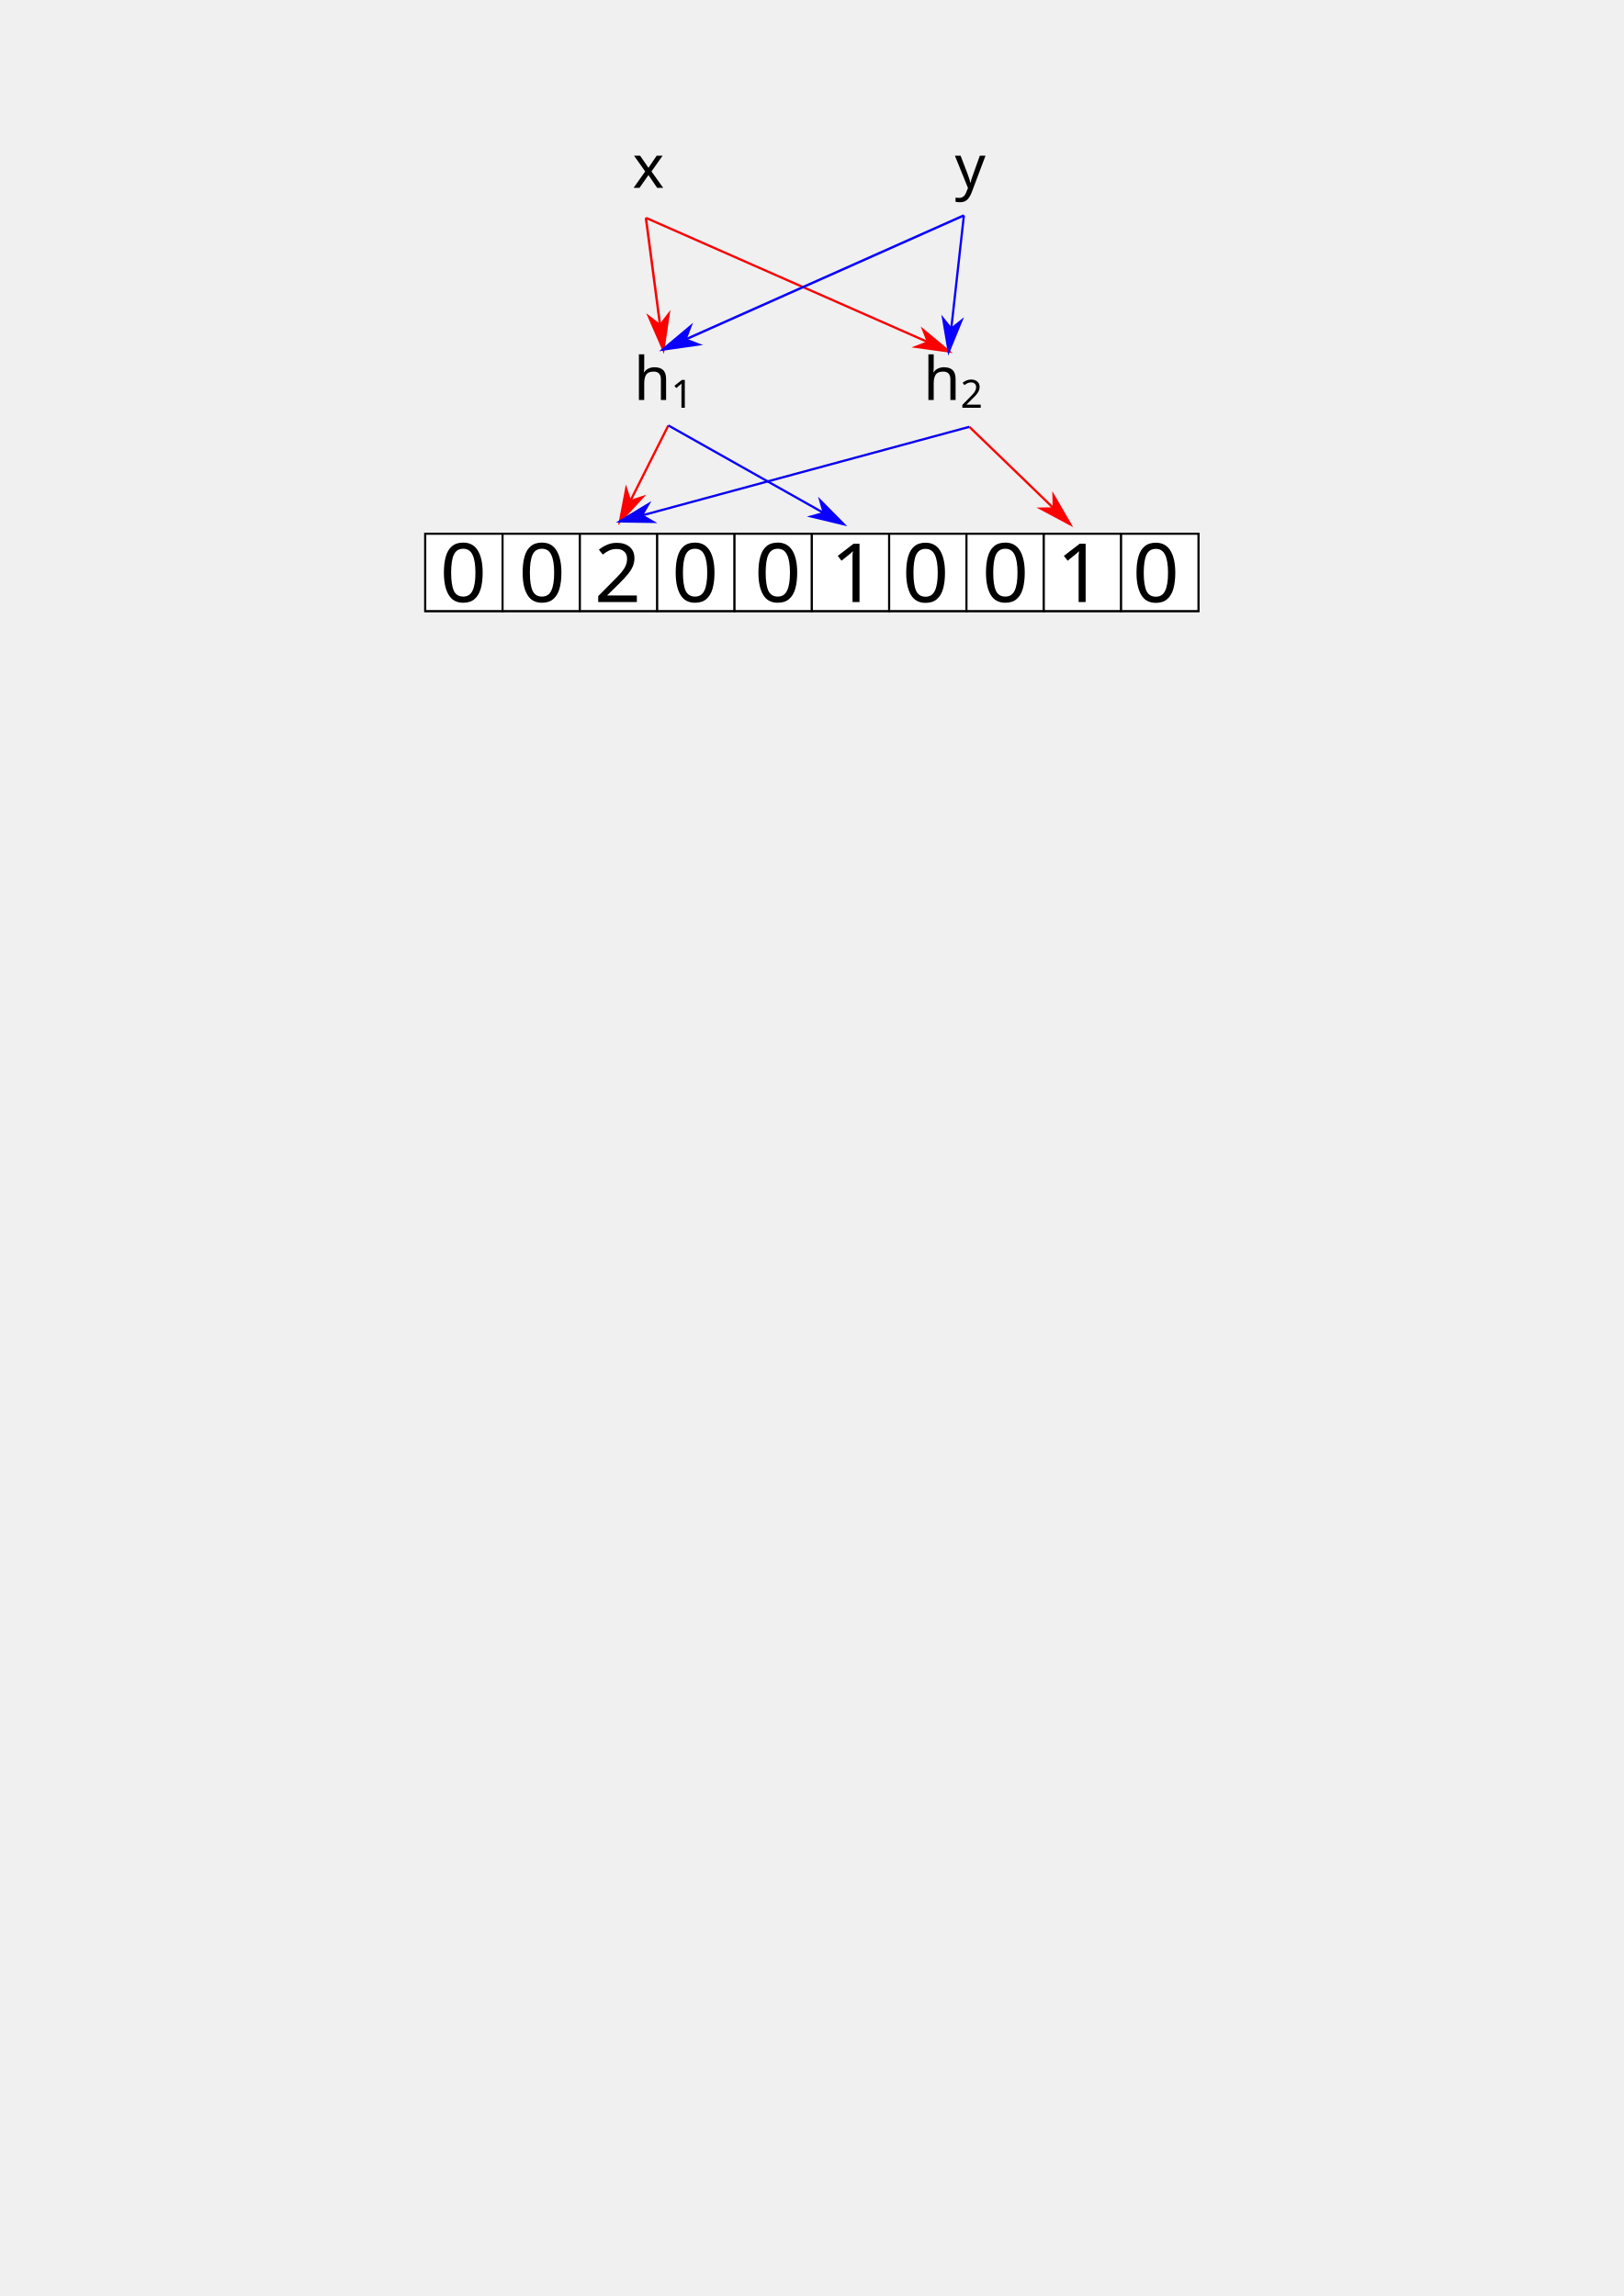
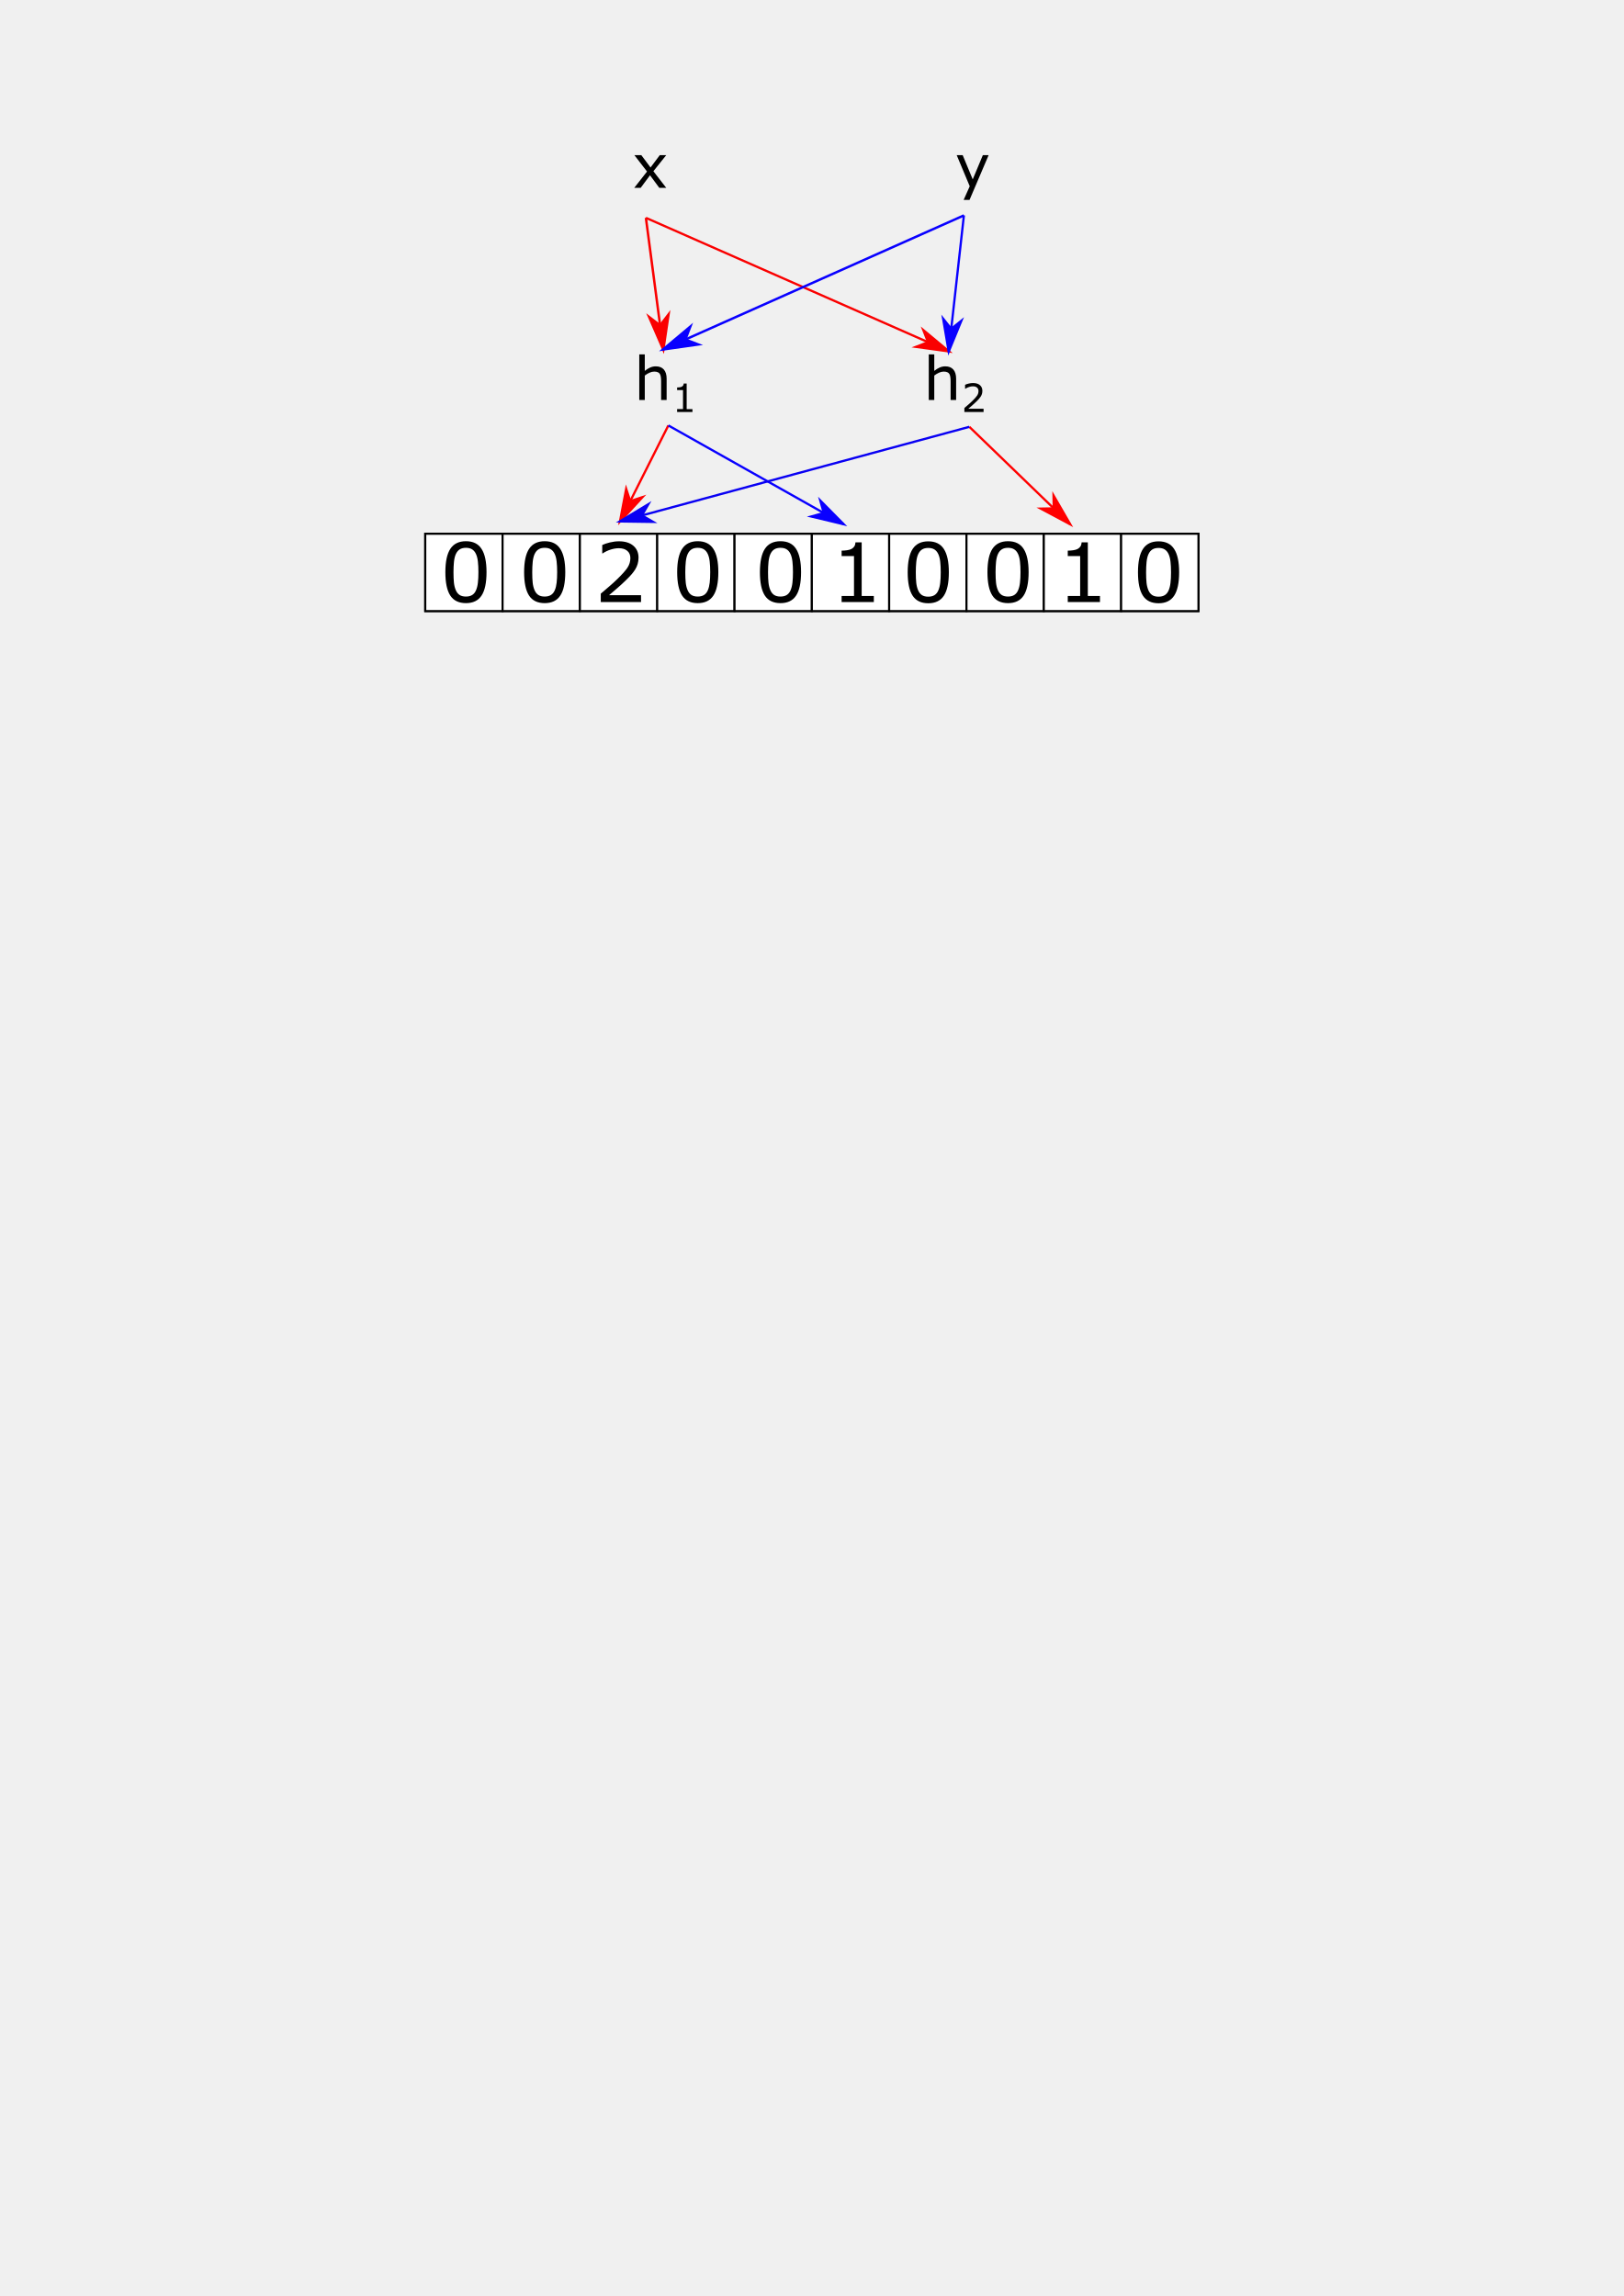
<svg xmlns="http://www.w3.org/2000/svg" width="210mm" height="297mm" viewBox="0 0 210 297" version="1.1" id="svg5">
  <defs id="defs2">
    <marker style="overflow:visible" id="Arrow1Lstart" refX="0.0" refY="0.0" orient="auto">
      <path transform="scale(0.8) translate(12.5,0)" style="fill-rule:evenodd;fill:context-stroke;stroke:context-stroke;stroke-width:1.0pt" d="M 0.0,0.0 L 5.0,-5.0 L -12.5,0.0 L 5.0,5.0 L 0.0,0.0 z " id="path40779" />
    </marker>
    <marker style="overflow:visible" id="Arrow1Lstart-0" refX="0" refY="0" orient="auto">
      <path transform="matrix(0.8,0,0,0.8,10,0)" style="fill:context-stroke;fill-rule:evenodd;stroke:context-stroke;stroke-width:1pt" d="M 0,0 5,-5 -12.5,0 5,5 Z" id="path40779-4" />
    </marker>
    <marker style="overflow:visible" id="Arrow1Lstart-5" refX="0" refY="0" orient="auto">
      <path transform="matrix(0.8,0,0,0.8,10,0)" style="fill:context-stroke;fill-rule:evenodd;stroke:context-stroke;stroke-width:1pt" d="M 0,0 5,-5 -12.5,0 5,5 Z" id="path40779-7" />
    </marker>
    <marker style="overflow:visible" id="Arrow1Lstart-2" refX="0" refY="0" orient="auto">
      <path transform="matrix(0.8,0,0,0.8,10,0)" style="fill:context-stroke;fill-rule:evenodd;stroke:context-stroke;stroke-width:1pt" d="M 0,0 5,-5 -12.5,0 5,5 Z" id="path40779-2" />
    </marker>
    <marker style="overflow:visible" id="Arrow1Lstart-0-6" refX="0" refY="0" orient="auto">
      <path transform="matrix(0.8,0,0,0.8,10,0)" style="fill:context-stroke;fill-rule:evenodd;stroke:context-stroke;stroke-width:1pt" d="M 0,0 5,-5 -12.5,0 5,5 Z" id="path40779-4-4" />
    </marker>
    <marker style="overflow:visible" id="Arrow1Lstart-0-5" refX="0" refY="0" orient="auto">
      <path transform="matrix(0.8,0,0,0.8,10,0)" style="fill:context-stroke;fill-rule:evenodd;stroke:context-stroke;stroke-width:1pt" d="M 0,0 5,-5 -12.5,0 5,5 Z" id="path40779-4-41" />
    </marker>
    <marker style="overflow:visible" id="Arrow1Lstart-0-9" refX="0" refY="0" orient="auto">
      <path transform="matrix(0.8,0,0,0.8,10,0)" style="fill:context-stroke;fill-rule:evenodd;stroke:context-stroke;stroke-width:1pt" d="M 0,0 5,-5 -12.5,0 5,5 Z" id="path40779-4-9" />
    </marker>
    <marker style="overflow:visible" id="Arrow1Lstart-0-92" refX="0" refY="0" orient="auto">
      <path transform="matrix(0.8,0,0,0.8,10,0)" style="fill:context-stroke;fill-rule:evenodd;stroke:context-stroke;stroke-width:1pt" d="M 0,0 5,-5 -12.5,0 5,5 Z" id="path40779-4-8" />
    </marker>
    <marker style="overflow:visible" id="Arrow1Lstart-0-0" refX="0" refY="0" orient="auto">
      <path transform="matrix(0.8,0,0,0.8,10,0)" style="fill:context-stroke;fill-rule:evenodd;stroke:context-stroke;stroke-width:1pt" d="M 0,0 5,-5 -12.5,0 5,5 Z" id="path40779-4-6" />
    </marker>
    <marker style="overflow:visible" id="Arrow1Lstart-0-3" refX="0" refY="0" orient="auto">
      <path transform="matrix(0.8,0,0,0.8,10,0)" style="fill:context-stroke;fill-rule:evenodd;stroke:context-stroke;stroke-width:1pt" d="M 0,0 5,-5 -12.5,0 5,5 Z" id="path40779-4-3" />
    </marker>
    <marker style="overflow:visible" id="Arrow1Lstart-0-2" refX="0" refY="0" orient="auto">
      <path transform="matrix(0.8,0,0,0.8,10,0)" style="fill:context-stroke;fill-rule:evenodd;stroke:context-stroke;stroke-width:1pt" d="M 0,0 5,-5 -12.5,0 5,5 Z" id="path40779-4-69" />
    </marker>
    <marker style="overflow:visible" id="Arrow1Lstart-0-8" refX="0" refY="0" orient="auto">
      <path transform="matrix(0.8,0,0,0.8,10,0)" style="fill:context-stroke;fill-rule:evenodd;stroke:context-stroke;stroke-width:1pt" d="M 0,0 5,-5 -12.5,0 5,5 Z" id="path40779-4-5" />
    </marker>
  </defs>
  <g id="layer1">
    <g id="g40115" transform="translate(30.69923)">
-       <rect style="font-variation-settings:normal;opacity:1;fill:#ffffff;fill-opacity:1;fill-rule:evenodd;stroke:#000000;stroke-width:0.265;stroke-linecap:butt;stroke-linejoin:miter;stroke-miterlimit:4;stroke-dasharray:none;stroke-dashoffset:0;stroke-opacity:1;stop-color:#000000;stop-opacity:1" id="rect1824" width="100" height="10" x="24.301" y="69.045" />
-       <rect style="font-variation-settings:normal;opacity:1;vector-effect:none;fill:#ffffff;fill-opacity:1;fill-rule:evenodd;stroke:#000000;stroke-width:0.265;stroke-linecap:butt;stroke-linejoin:miter;stroke-miterlimit:4;stroke-dasharray:none;stroke-dashoffset:0;stroke-opacity:1;-inkscape-stroke:none;stop-color:#000000;stop-opacity:1" id="rect4550" width="10" height="10" x="24.301" y="69.045" />
-       <rect style="font-variation-settings:normal;vector-effect:none;fill:#ffffff;fill-opacity:1;fill-rule:evenodd;stroke:#000000;stroke-width:0.265;stroke-linecap:butt;stroke-linejoin:miter;stroke-miterlimit:4;stroke-dasharray:none;stroke-dashoffset:0;stroke-opacity:1;-inkscape-stroke:none;stop-color:#000000" id="rect4550-5" width="10" height="10" x="34.301" y="69.045" />
-       <rect style="font-variation-settings:normal;vector-effect:none;fill:#ffffff;fill-opacity:1;fill-rule:evenodd;stroke:#000000;stroke-width:0.265;stroke-linecap:butt;stroke-linejoin:miter;stroke-miterlimit:4;stroke-dasharray:none;stroke-dashoffset:0;stroke-opacity:1;-inkscape-stroke:none;stop-color:#000000" id="rect4550-4" width="10" height="10" x="44.301" y="69.045" />
-       <rect style="font-variation-settings:normal;vector-effect:none;fill:#ffffff;fill-opacity:1;fill-rule:evenodd;stroke:#000000;stroke-width:0.265;stroke-linecap:butt;stroke-linejoin:miter;stroke-miterlimit:4;stroke-dasharray:none;stroke-dashoffset:0;stroke-opacity:1;-inkscape-stroke:none;stop-color:#000000" id="rect4550-1" width="10" height="10" x="54.301" y="69.045" />
-       <rect style="font-variation-settings:normal;vector-effect:none;fill:#ffffff;fill-opacity:1;fill-rule:evenodd;stroke:#000000;stroke-width:0.265;stroke-linecap:butt;stroke-linejoin:miter;stroke-miterlimit:4;stroke-dasharray:none;stroke-dashoffset:0;stroke-opacity:1;-inkscape-stroke:none;stop-color:#000000" id="rect4550-0" width="10" height="10" x="64.301" y="69.045" />
-       <rect style="font-variation-settings:normal;vector-effect:none;fill:#ffffff;fill-opacity:1;fill-rule:evenodd;stroke:#000000;stroke-width:0.265;stroke-linecap:butt;stroke-linejoin:miter;stroke-miterlimit:4;stroke-dasharray:none;stroke-dashoffset:0;stroke-opacity:1;-inkscape-stroke:none;stop-color:#000000" id="rect4550-42" width="10" height="10" x="74.301" y="69.045" />
-       <rect style="font-variation-settings:normal;vector-effect:none;fill:#ffffff;fill-opacity:1;fill-rule:evenodd;stroke:#000000;stroke-width:0.265;stroke-linecap:butt;stroke-linejoin:miter;stroke-miterlimit:4;stroke-dasharray:none;stroke-dashoffset:0;stroke-opacity:1;-inkscape-stroke:none;stop-color:#000000" id="rect4550-6" width="10" height="10" x="84.301" y="69.045" />
-       <rect style="font-variation-settings:normal;vector-effect:none;fill:#ffffff;fill-opacity:1;fill-rule:evenodd;stroke:#000000;stroke-width:0.265;stroke-linecap:butt;stroke-linejoin:miter;stroke-miterlimit:4;stroke-dasharray:none;stroke-dashoffset:0;stroke-opacity:1;-inkscape-stroke:none;stop-color:#000000" id="rect4550-2" width="10" height="10" x="94.301" y="69.045" />
-       <rect style="font-variation-settings:normal;vector-effect:none;fill:#ffffff;fill-opacity:1;fill-rule:evenodd;stroke:#000000;stroke-width:0.265;stroke-linecap:butt;stroke-linejoin:miter;stroke-miterlimit:4;stroke-dasharray:none;stroke-dashoffset:0;stroke-opacity:1;-inkscape-stroke:none;stop-color:#000000" id="rect4550-7" width="10" height="10" x="104.301" y="69.045" />
-       <rect style="font-variation-settings:normal;vector-effect:none;fill:#ffffff;fill-opacity:1;fill-rule:evenodd;stroke:#000000;stroke-width:0.265;stroke-linecap:butt;stroke-linejoin:miter;stroke-miterlimit:4;stroke-dasharray:none;stroke-dashoffset:0;stroke-opacity:1;-inkscape-stroke:none;stop-color:#000000" id="rect4550-8" width="10" height="10" x="114.301" y="69.045" />
+       <path id="rect1824" style="opacity:1;fill:#ffffff;fill-rule:evenodd;stroke:#000000;stroke-width:0.265;stop-color:#000000;stop-opacity:1" d="m 24.301,69.045 h 100 v 10 H 24.301 Z" />
+       <path id="rect4550" style="opacity:1;vector-effect:none;fill:#ffffff;fill-rule:evenodd;stroke:#000000;stroke-width:0.265;stop-color:#000000;stop-opacity:1" d="m 24.301,69.045 h 10 v 10 h -10 z" />
+       <path id="rect4550-5" style="vector-effect:none;fill:#ffffff;fill-rule:evenodd;stroke:#000000;stroke-width:0.265;stop-color:#000000" d="m 34.301,69.045 h 10 v 10 h -10 z" />
+       <path id="rect4550-4" style="vector-effect:none;fill:#ffffff;fill-rule:evenodd;stroke:#000000;stroke-width:0.265;stop-color:#000000" d="m 44.301,69.045 h 10 v 10 h -10 z" />
+       <path id="rect4550-1" style="vector-effect:none;fill:#ffffff;fill-rule:evenodd;stroke:#000000;stroke-width:0.265;stop-color:#000000" d="m 54.301,69.045 h 10 v 10 h -10 z" />
+       <path id="rect4550-0" style="vector-effect:none;fill:#ffffff;fill-rule:evenodd;stroke:#000000;stroke-width:0.265;stop-color:#000000" d="m 64.301,69.045 h 10 v 10 h -10 z" />
+       <path id="rect4550-42" style="vector-effect:none;fill:#ffffff;fill-rule:evenodd;stroke:#000000;stroke-width:0.265;stop-color:#000000" d="m 74.301,69.045 h 10 v 10 h -10 z" />
+       <path id="rect4550-6" style="vector-effect:none;fill:#ffffff;fill-rule:evenodd;stroke:#000000;stroke-width:0.265;stop-color:#000000" d="m 84.301,69.045 h 10 v 10 h -10 z" />
+       <path id="rect4550-2" style="vector-effect:none;fill:#ffffff;fill-rule:evenodd;stroke:#000000;stroke-width:0.265;stop-color:#000000" d="m 94.301,69.045 h 10 v 10 h -10 z" />
+       <path id="rect4550-7" style="vector-effect:none;fill:#ffffff;fill-rule:evenodd;stroke:#000000;stroke-width:0.265;stop-color:#000000" d="m 104.301,69.045 h 10 v 10 h -10 z" />
+       <path id="rect4550-8" style="vector-effect:none;fill:#ffffff;fill-rule:evenodd;stroke:#000000;stroke-width:0.265;stop-color:#000000" d="m 114.301,69.045 h 10 v 10 h -10 z" />
    </g>
-     <text xml:space="preserve" style="font-style:normal;font-weight:normal;font-size:7.761px;line-height:1.25;font-family:sans-serif;fill:#000000;fill-opacity:1;stroke:none;stroke-width:0.265" x="81.803" y="24.299" id="text6654">
-       <tspan id="tspan6652" style="font-size:7.761px;stroke-width:0.265" x="81.803" y="24.299">x</tspan>
-     </text>
-     <text xml:space="preserve" style="font-style:normal;font-weight:normal;font-size:7.761px;line-height:1.25;font-family:sans-serif;fill:#000000;fill-opacity:1;stroke:none;stroke-width:0.265" x="123.502" y="24.299" id="text15800">
-       <tspan id="tspan15798" style="font-size:7.761px;stroke-width:0.265" x="123.502" y="24.299">y</tspan>
-     </text>
-     <text xml:space="preserve" style="font-style:normal;font-weight:normal;font-size:7.761px;line-height:1.25;font-family:sans-serif;fill:#000000;fill-opacity:1;stroke:none;stroke-width:0.265" x="81.977" y="51.739" id="text21526">
-       <tspan id="tspan21524" style="font-size:7.761px;stroke-width:0.265" x="81.977" y="51.739">h<tspan style="font-size:65%;baseline-shift:sub" id="tspan2549">1</tspan>
-       </tspan>
-     </text>
-     <text xml:space="preserve" style="font-style:normal;font-weight:normal;font-size:7.761px;line-height:1.25;font-family:sans-serif;fill:#000000;fill-opacity:1;stroke:none;stroke-width:0.265" x="119.419" y="51.739" id="text24476">
-       <tspan id="tspan24474" style="font-size:7.761px;stroke-width:0.265" x="119.419" y="51.739">h<tspan style="font-size:65%;baseline-shift:sub" id="tspan4771">2</tspan>
-       </tspan>
-     </text>
+     <g aria-label="x" id="text6654" style="font-size:7.761px;line-height:1.25;stroke-width:0.265">
+       <path d="m 86.168,24.299 h -0.898 l -1.201,-1.626 -1.209,1.626 h -0.83 l 1.652,-2.111 -1.637,-2.122 h 0.898 l 1.194,1.599 1.198,-1.599 h 0.834 l -1.664,2.084 z" id="path980" />
+     </g>
+     <g aria-label="y" id="text15800" style="font-size:7.761px;line-height:1.25;stroke-width:0.265">
+       <path d="m 127.864,20.066 -2.471,5.794 h -0.762 l 0.788,-1.766 -1.686,-4.028 h 0.773 l 1.3,3.138 1.311,-3.138 z" id="path983" />
+     </g>
+     <g aria-label="h1" id="text21526" style="font-size:7.761px;line-height:1.25;stroke-width:0.265">
+       <path d="m 86.218,51.739 h -0.712 v -2.41 q 0,-0.292 -0.034,-0.546 -0.034,-0.258 -0.125,-0.402 -0.095,-0.159 -0.273,-0.235 -0.178,-0.08 -0.462,-0.08 -0.292,0 -0.61,0.144 -0.318,0.144 -0.61,0.368 v 3.161 h -0.712 v -5.897 h 0.712 v 2.134 q 0.333,-0.277 0.69,-0.432 0.356,-0.155 0.731,-0.155 0.686,0 1.046,0.413 0.36,0.413 0.36,1.19 z" id="path986" />
+       <path d="m 89.558,53.291 h -1.985 v -0.374 h 0.764 v -2.458 h -0.764 v -0.335 q 0.155,0 0.333,-0.025 0.177,-0.027 0.268,-0.076 0.113,-0.062 0.177,-0.155 0.067,-0.096 0.076,-0.256 h 0.382 v 3.306 h 0.749 z" style="font-size:65%;baseline-shift:sub" id="path988" />
+     </g>
+     <g aria-label="h2" id="text24476" style="font-size:7.761px;line-height:1.25;stroke-width:0.265">
+       <path d="m 123.659,51.739 h -0.712 v -2.41 q 0,-0.292 -0.034,-0.546 -0.034,-0.258 -0.125,-0.402 -0.095,-0.159 -0.273,-0.235 -0.178,-0.08 -0.462,-0.08 -0.292,0 -0.61,0.144 -0.318,0.144 -0.61,0.368 v 3.161 h -0.712 v -5.897 h 0.712 v 2.134 q 0.333,-0.277 0.69,-0.432 0.356,-0.155 0.731,-0.155 0.686,0 1.046,0.413 0.36,0.413 0.36,1.19 z" id="path991" />
+       <path d="m 127.21,53.291 h -2.483 v -0.515 q 0.259,-0.222 0.517,-0.443 0.261,-0.222 0.485,-0.441 0.473,-0.458 0.648,-0.727 0.175,-0.271 0.175,-0.584 0,-0.286 -0.19,-0.446 -0.187,-0.163 -0.525,-0.163 -0.224,0 -0.485,0.079 -0.261,0.079 -0.51,0.241 h -0.025 v -0.517 q 0.175,-0.086 0.466,-0.158 0.293,-0.071 0.567,-0.071 0.564,0 0.884,0.273 0.32,0.271 0.32,0.737 0,0.209 -0.054,0.392 -0.052,0.18 -0.155,0.342 -0.096,0.153 -0.227,0.301 -0.128,0.148 -0.313,0.328 -0.264,0.259 -0.544,0.503 -0.281,0.241 -0.525,0.448 h 1.973 z" style="font-size:65%;baseline-shift:sub" id="path993" />
+     </g>
    <path style="fill:#000000;fill-opacity:1;stroke:#fa0000;stroke-width:0.311;stroke-linecap:butt;stroke-linejoin:miter;stroke-miterlimit:4;stroke-dasharray:none;stroke-opacity:1;marker-start:url(#Arrow1Lstart)" d="M 85.785,45.191 83.537,28.179" id="path40183" />
    <path style="fill:#000000;fill-opacity:1;stroke:#fa0000;stroke-width:0.291;stroke-linecap:butt;stroke-linejoin:miter;stroke-miterlimit:4;stroke-dasharray:none;stroke-opacity:1;marker-start:url(#Arrow1Lstart-0-6)" d="M 122.703,45.442 83.537,28.179" id="path40183-4-1" />
    <path style="fill:#000000;fill-opacity:1;stroke:#0900ff;stroke-width:0.291;stroke-linecap:butt;stroke-linejoin:miter;stroke-miterlimit:4;stroke-dasharray:none;stroke-opacity:1;marker-start:url(#Arrow1Lstart-0-5)" d="m 122.703,45.442 1.962,-17.578" id="path40183-4-8" />
    <path style="fill:#000000;fill-opacity:1;stroke:#ff0000;stroke-width:0.291;stroke-linecap:butt;stroke-linejoin:miter;stroke-miterlimit:4;stroke-dasharray:none;stroke-opacity:1;marker-start:url(#Arrow1Lstart-0-92)" d="M 80.197,67.44 86.439,55.034" id="path40183-4-26" />
    <path style="fill:#000000;fill-opacity:1;stroke:#0900ff;stroke-width:0.291;stroke-linecap:butt;stroke-linejoin:miter;stroke-miterlimit:4;stroke-dasharray:none;stroke-opacity:1;marker-start:url(#Arrow1Lstart-0-0)" d="M 109.09,67.797 86.439,55.034" id="path40183-4-9" />
    <path style="fill:#000000;fill-opacity:1;stroke:#ff0000;stroke-width:0.291;stroke-linecap:butt;stroke-linejoin:miter;stroke-miterlimit:4;stroke-dasharray:none;stroke-opacity:1;marker-start:url(#Arrow1Lstart-0-3)" d="M 138.389,67.797 125.369,55.212" id="path40183-4-5" />
    <path style="fill:#000000;fill-opacity:1;stroke:#0900f3;stroke-width:0.291;stroke-linecap:butt;stroke-linejoin:miter;stroke-miterlimit:4;stroke-dasharray:none;stroke-opacity:1;marker-start:url(#Arrow1Lstart-0-2)" d="M 80.197,67.44 125.369,55.212" id="path40183-4-3" />
    <path style="fill:#000000;fill-opacity:1;stroke:#0900ff;stroke-width:0.311;stroke-linecap:butt;stroke-linejoin:miter;stroke-miterlimit:4;stroke-dasharray:none;stroke-opacity:1;marker-start:url(#Arrow1Lstart-5)" d="M 85.785,45.191 124.665,27.864" id="path40183-7" />
-     <text xml:space="preserve" style="font-style:normal;font-weight:normal;font-size:10.583px;line-height:1.25;font-family:sans-serif;fill:#000000;fill-opacity:1;stroke:none;stroke-width:0.265;stroke-miterlimit:4;stroke-dasharray:none" x="56.893" y="77.859" id="text46638">
-       <tspan id="tspan46636" style="stroke-width:0.265;stroke-miterlimit:4;stroke-dasharray:none" x="56.893" y="77.859">0</tspan>
-     </text>
-     <text xml:space="preserve" style="font-style:normal;font-weight:normal;font-size:10.583px;line-height:1.25;font-family:sans-serif;fill:#000000;fill-opacity:1;stroke:none;stroke-width:0.265;stroke-miterlimit:4;stroke-dasharray:none" x="67.078" y="77.859" id="text46638-4">
-       <tspan id="tspan46636-2" style="stroke-width:0.265;stroke-miterlimit:4;stroke-dasharray:none" x="67.078" y="77.859">0</tspan>
-     </text>
-     <text xml:space="preserve" style="font-style:normal;font-weight:normal;font-size:10.583px;line-height:1.25;font-family:sans-serif;fill:#000000;fill-opacity:1;stroke:none;stroke-width:0.265;stroke-miterlimit:4;stroke-dasharray:none" x="86.875" y="77.859" id="text46638-0">
-       <tspan id="tspan46636-0" style="stroke-width:0.265;stroke-miterlimit:4;stroke-dasharray:none" x="86.875" y="77.859">0</tspan>
-     </text>
-     <text xml:space="preserve" style="font-style:normal;font-weight:normal;font-size:10.583px;line-height:1.25;font-family:sans-serif;fill:#000000;fill-opacity:1;stroke:none;stroke-width:0.265;stroke-miterlimit:4;stroke-dasharray:none" x="97.576" y="77.859" id="text46638-7">
-       <tspan id="tspan46636-7" style="stroke-width:0.265;stroke-miterlimit:4;stroke-dasharray:none" x="97.576" y="77.859">0</tspan>
-     </text>
-     <text xml:space="preserve" style="font-style:normal;font-weight:normal;font-size:10.583px;line-height:1.25;font-family:sans-serif;fill:#000000;fill-opacity:1;stroke:none;stroke-width:0.265;stroke-miterlimit:4;stroke-dasharray:none" x="127.003" y="77.859" id="text46638-1">
-       <tspan id="tspan46636-6" style="stroke-width:0.265;stroke-miterlimit:4;stroke-dasharray:none" x="127.003" y="77.859">0</tspan>
-     </text>
-     <text xml:space="preserve" style="font-style:normal;font-weight:normal;font-size:10.583px;line-height:1.25;font-family:sans-serif;fill:#000000;fill-opacity:1;stroke:none;stroke-width:0.265" x="76.868" y="77.875" id="text59580">
-       <tspan id="tspan59578" style="stroke-width:0.265" x="76.868" y="77.875">2</tspan>
-       <tspan style="stroke-width:0.265" x="76.868" y="91.104" id="tspan6055" />
-     </text>
-     <text xml:space="preserve" style="font-style:normal;font-weight:normal;font-size:10.583px;line-height:1.25;font-family:sans-serif;fill:#000000;fill-opacity:1;stroke:none;stroke-width:0.265" x="107.413" y="77.875" id="text59580-1">
-       <tspan id="tspan59578-3" style="stroke-width:0.265" x="107.413" y="77.875">1</tspan>
-     </text>
-     <text xml:space="preserve" style="font-style:normal;font-weight:normal;font-size:10.583px;line-height:1.25;font-family:sans-serif;fill:#000000;fill-opacity:1;stroke:none;stroke-width:0.265" x="116.687" y="77.875" id="text59580-4">
-       <tspan id="tspan59578-6" style="stroke-width:0.265" x="116.687" y="77.875">0</tspan>
-     </text>
-     <text xml:space="preserve" style="font-style:normal;font-weight:normal;font-size:10.583px;line-height:1.25;font-family:sans-serif;fill:#000000;fill-opacity:1;stroke:none;stroke-width:0.265" x="136.662" y="77.875" id="text59580-2">
-       <tspan id="tspan59578-0" style="stroke-width:0.265" x="136.662" y="77.875">1</tspan>
-     </text>
-     <text xml:space="preserve" style="font-style:normal;font-weight:normal;font-size:10.583px;line-height:1.25;font-family:sans-serif;fill:#000000;fill-opacity:1;stroke:none;stroke-width:0.265" x="146.472" y="77.875" id="text59580-5">
-       <tspan id="tspan59578-4" style="stroke-width:0.265" x="146.472" y="77.875">0</tspan>
-     </text>
+     <g aria-label="0" id="text46638" style="font-size:10.583px;line-height:1.25;stroke-width:0.265">
+       <path d="m 62.924,74.009 q 0,2.072 -0.651,3.044 -0.646,0.966 -2.01,0.966 -1.385,0 -2.026,-0.982 -0.636,-0.982 -0.636,-3.018 0,-2.052 0.646,-3.028 0.646,-0.982 2.015,-0.982 1.385,0 2.021,0.997 0.641,0.992 0.641,3.002 z m -1.359,2.346 q 0.181,-0.419 0.243,-0.982 0.067,-0.568 0.067,-1.364 0,-0.785 -0.067,-1.364 -0.062,-0.579 -0.248,-0.982 -0.181,-0.398 -0.496,-0.599 -0.31,-0.202 -0.801,-0.202 -0.486,0 -0.806,0.202 -0.315,0.202 -0.501,0.61 -0.176,0.382 -0.243,0.997 -0.062,0.615 -0.062,1.349 0,0.806 0.057,1.349 0.057,0.543 0.243,0.972 0.171,0.403 0.481,0.615 0.315,0.212 0.832,0.212 0.486,0 0.806,-0.202 0.32,-0.202 0.496,-0.61 z" id="path996" />
+     </g>
+     <g aria-label="0" id="text46638-4" style="font-size:10.583px;line-height:1.25;stroke-width:0.265">
+       <path d="m 73.109,74.009 q 0,2.072 -0.651,3.044 -0.646,0.966 -2.01,0.966 -1.385,0 -2.026,-0.982 -0.636,-0.982 -0.636,-3.018 0,-2.052 0.646,-3.028 0.646,-0.982 2.015,-0.982 1.385,0 2.021,0.997 0.641,0.992 0.641,3.002 z m -1.359,2.346 q 0.181,-0.419 0.243,-0.982 0.067,-0.568 0.067,-1.364 0,-0.785 -0.067,-1.364 -0.062,-0.579 -0.248,-0.982 -0.181,-0.398 -0.496,-0.599 -0.31,-0.202 -0.801,-0.202 -0.486,0 -0.806,0.202 -0.315,0.202 -0.501,0.61 -0.176,0.382 -0.243,0.997 -0.062,0.615 -0.062,1.349 0,0.806 0.057,1.349 0.057,0.543 0.243,0.972 0.171,0.403 0.481,0.615 0.315,0.212 0.832,0.212 0.486,0 0.806,-0.202 0.32,-0.202 0.496,-0.61 z" id="path999" />
+     </g>
+     <g aria-label="0" id="text46638-0" style="font-size:10.583px;line-height:1.25;stroke-width:0.265">
+       <path d="m 92.905,74.009 q 0,2.072 -0.651,3.044 -0.646,0.966 -2.01,0.966 -1.385,0 -2.026,-0.982 -0.636,-0.982 -0.636,-3.018 0,-2.052 0.646,-3.028 0.646,-0.982 2.015,-0.982 1.385,0 2.021,0.997 0.641,0.992 0.641,3.002 z m -1.359,2.346 q 0.181,-0.419 0.243,-0.982 0.067,-0.568 0.067,-1.364 0,-0.785 -0.067,-1.364 -0.062,-0.579 -0.248,-0.982 -0.181,-0.398 -0.496,-0.599 -0.31,-0.202 -0.801,-0.202 -0.486,0 -0.806,0.202 -0.315,0.202 -0.501,0.61 -0.176,0.382 -0.243,0.997 -0.062,0.615 -0.062,1.349 0,0.806 0.057,1.349 0.057,0.543 0.243,0.972 0.171,0.403 0.481,0.615 0.315,0.212 0.832,0.212 0.486,0 0.806,-0.202 0.32,-0.202 0.496,-0.61 z" id="path1002" />
+     </g>
+     <g aria-label="0" id="text46638-7" style="font-size:10.583px;line-height:1.25;stroke-width:0.265">
+       <path d="m 103.606,74.009 q 0,2.072 -0.651,3.044 -0.646,0.966 -2.01,0.966 -1.385,0 -2.026,-0.982 -0.636,-0.982 -0.636,-3.018 0,-2.052 0.646,-3.028 0.646,-0.982 2.015,-0.982 1.385,0 2.021,0.997 0.641,0.992 0.641,3.002 z m -1.359,2.346 q 0.181,-0.419 0.243,-0.982 0.067,-0.568 0.067,-1.364 0,-0.785 -0.067,-1.364 -0.062,-0.579 -0.248,-0.982 -0.181,-0.398 -0.496,-0.599 -0.31,-0.202 -0.801,-0.202 -0.486,0 -0.806,0.202 -0.315,0.202 -0.501,0.61 -0.176,0.382 -0.243,0.997 -0.062,0.615 -0.062,1.349 0,0.806 0.057,1.349 0.057,0.543 0.243,0.972 0.171,0.403 0.481,0.615 0.315,0.212 0.832,0.212 0.486,0 0.806,-0.202 0.32,-0.202 0.496,-0.61 z" id="path1005" />
+     </g>
+     <g aria-label="0" id="text46638-1" style="font-size:10.583px;line-height:1.25;stroke-width:0.265">
+       <path d="m 133.034,74.009 q 0,2.072 -0.651,3.044 -0.646,0.966 -2.01,0.966 -1.385,0 -2.026,-0.982 -0.636,-0.982 -0.636,-3.018 0,-2.052 0.646,-3.028 0.646,-0.982 2.015,-0.982 1.385,0 2.021,0.997 0.641,0.992 0.641,3.002 z m -1.359,2.346 q 0.181,-0.419 0.243,-0.982 0.067,-0.568 0.067,-1.364 0,-0.785 -0.067,-1.364 -0.062,-0.579 -0.248,-0.982 -0.181,-0.398 -0.496,-0.599 -0.31,-0.202 -0.801,-0.202 -0.486,0 -0.806,0.202 -0.315,0.202 -0.501,0.61 -0.176,0.382 -0.243,0.997 -0.062,0.615 -0.062,1.349 0,0.806 0.057,1.349 0.057,0.543 0.243,0.972 0.171,0.403 0.481,0.615 0.315,0.212 0.832,0.212 0.486,0 0.806,-0.202 0.32,-0.202 0.496,-0.61 z" id="path1008" />
+     </g>
+     <g aria-label="2 " id="text59580" style="font-size:10.583px;line-height:1.25;stroke-width:0.265">
+       <path d="m 82.909,77.875 h -5.209 v -1.08 q 0.543,-0.465 1.085,-0.93 0.548,-0.465 1.018,-0.925 0.992,-0.961 1.359,-1.524 0.367,-0.568 0.367,-1.225 0,-0.599 -0.398,-0.935 -0.393,-0.341 -1.101,-0.341 -0.47,0 -1.018,0.165 -0.548,0.165 -1.07,0.506 h -0.052 v -1.085 q 0.367,-0.181 0.977,-0.331 0.615,-0.15 1.189,-0.15 1.183,0 1.855,0.574 0.672,0.568 0.672,1.545 0,0.439 -0.114,0.822 -0.109,0.377 -0.326,0.718 -0.202,0.32 -0.475,0.63 -0.269,0.31 -0.656,0.687 -0.553,0.543 -1.142,1.054 -0.589,0.506 -1.101,0.941 h 4.139 z" id="path1011" />
+     </g>
+     <g aria-label="1" id="text59580-1" style="font-size:10.583px;line-height:1.25;stroke-width:0.265">
+       <path d="m 113.015,77.875 h -4.165 v -0.785 h 1.602 v -5.157 h -1.602 v -0.703 q 0.326,0 0.698,-0.052 0.372,-0.057 0.563,-0.16 0.238,-0.129 0.372,-0.326 0.14,-0.202 0.16,-0.537 h 0.801 v 6.935 h 1.571 z" id="path1014" />
+     </g>
+     <g aria-label="0" id="text59580-4" style="font-size:10.583px;line-height:1.25;stroke-width:0.265">
+       <path d="m 122.718,74.025 q 0,2.072 -0.651,3.044 -0.646,0.966 -2.01,0.966 -1.385,0 -2.026,-0.982 -0.636,-0.982 -0.636,-3.018 0,-2.052 0.646,-3.028 0.646,-0.982 2.015,-0.982 1.385,0 2.021,0.997 0.641,0.992 0.641,3.002 z m -1.359,2.346 q 0.181,-0.419 0.243,-0.982 0.067,-0.568 0.067,-1.364 0,-0.785 -0.067,-1.364 -0.062,-0.579 -0.248,-0.982 -0.181,-0.398 -0.496,-0.599 -0.31,-0.202 -0.801,-0.202 -0.486,0 -0.806,0.202 -0.315,0.202 -0.501,0.61 -0.176,0.382 -0.243,0.997 -0.062,0.615 -0.062,1.349 0,0.806 0.057,1.349 0.057,0.543 0.243,0.972 0.171,0.403 0.481,0.615 0.315,0.212 0.832,0.212 0.486,0 0.806,-0.202 0.32,-0.202 0.496,-0.61 z" id="path1017" />
+     </g>
+     <g aria-label="1" id="text59580-2" style="font-size:10.583px;line-height:1.25;stroke-width:0.265">
+       <path d="m 142.264,77.875 h -4.165 v -0.785 h 1.602 v -5.157 h -1.602 v -0.703 q 0.326,0 0.698,-0.052 0.372,-0.057 0.563,-0.16 0.238,-0.129 0.372,-0.326 0.14,-0.202 0.16,-0.537 h 0.801 v 6.935 h 1.571 z" id="path1020" />
+     </g>
+     <g aria-label="0" id="text59580-5" style="font-size:10.583px;line-height:1.25;stroke-width:0.265">
+       <path d="m 152.502,74.025 q 0,2.072 -0.651,3.044 -0.646,0.966 -2.01,0.966 -1.385,0 -2.026,-0.982 -0.636,-0.982 -0.636,-3.018 0,-2.052 0.646,-3.028 0.646,-0.982 2.015,-0.982 1.385,0 2.021,0.997 0.641,0.992 0.641,3.002 z m -1.359,2.346 q 0.181,-0.419 0.243,-0.982 0.067,-0.568 0.067,-1.364 0,-0.785 -0.067,-1.364 -0.062,-0.579 -0.248,-0.982 -0.181,-0.398 -0.496,-0.599 -0.31,-0.202 -0.801,-0.202 -0.486,0 -0.806,0.202 -0.315,0.202 -0.501,0.61 -0.176,0.382 -0.243,0.997 -0.062,0.615 -0.062,1.349 0,0.806 0.057,1.349 0.057,0.543 0.243,0.972 0.171,0.403 0.481,0.615 0.315,0.212 0.832,0.212 0.486,0 0.806,-0.202 0.32,-0.202 0.496,-0.61 z" id="path1023" />
+     </g>
  </g>
</svg>
